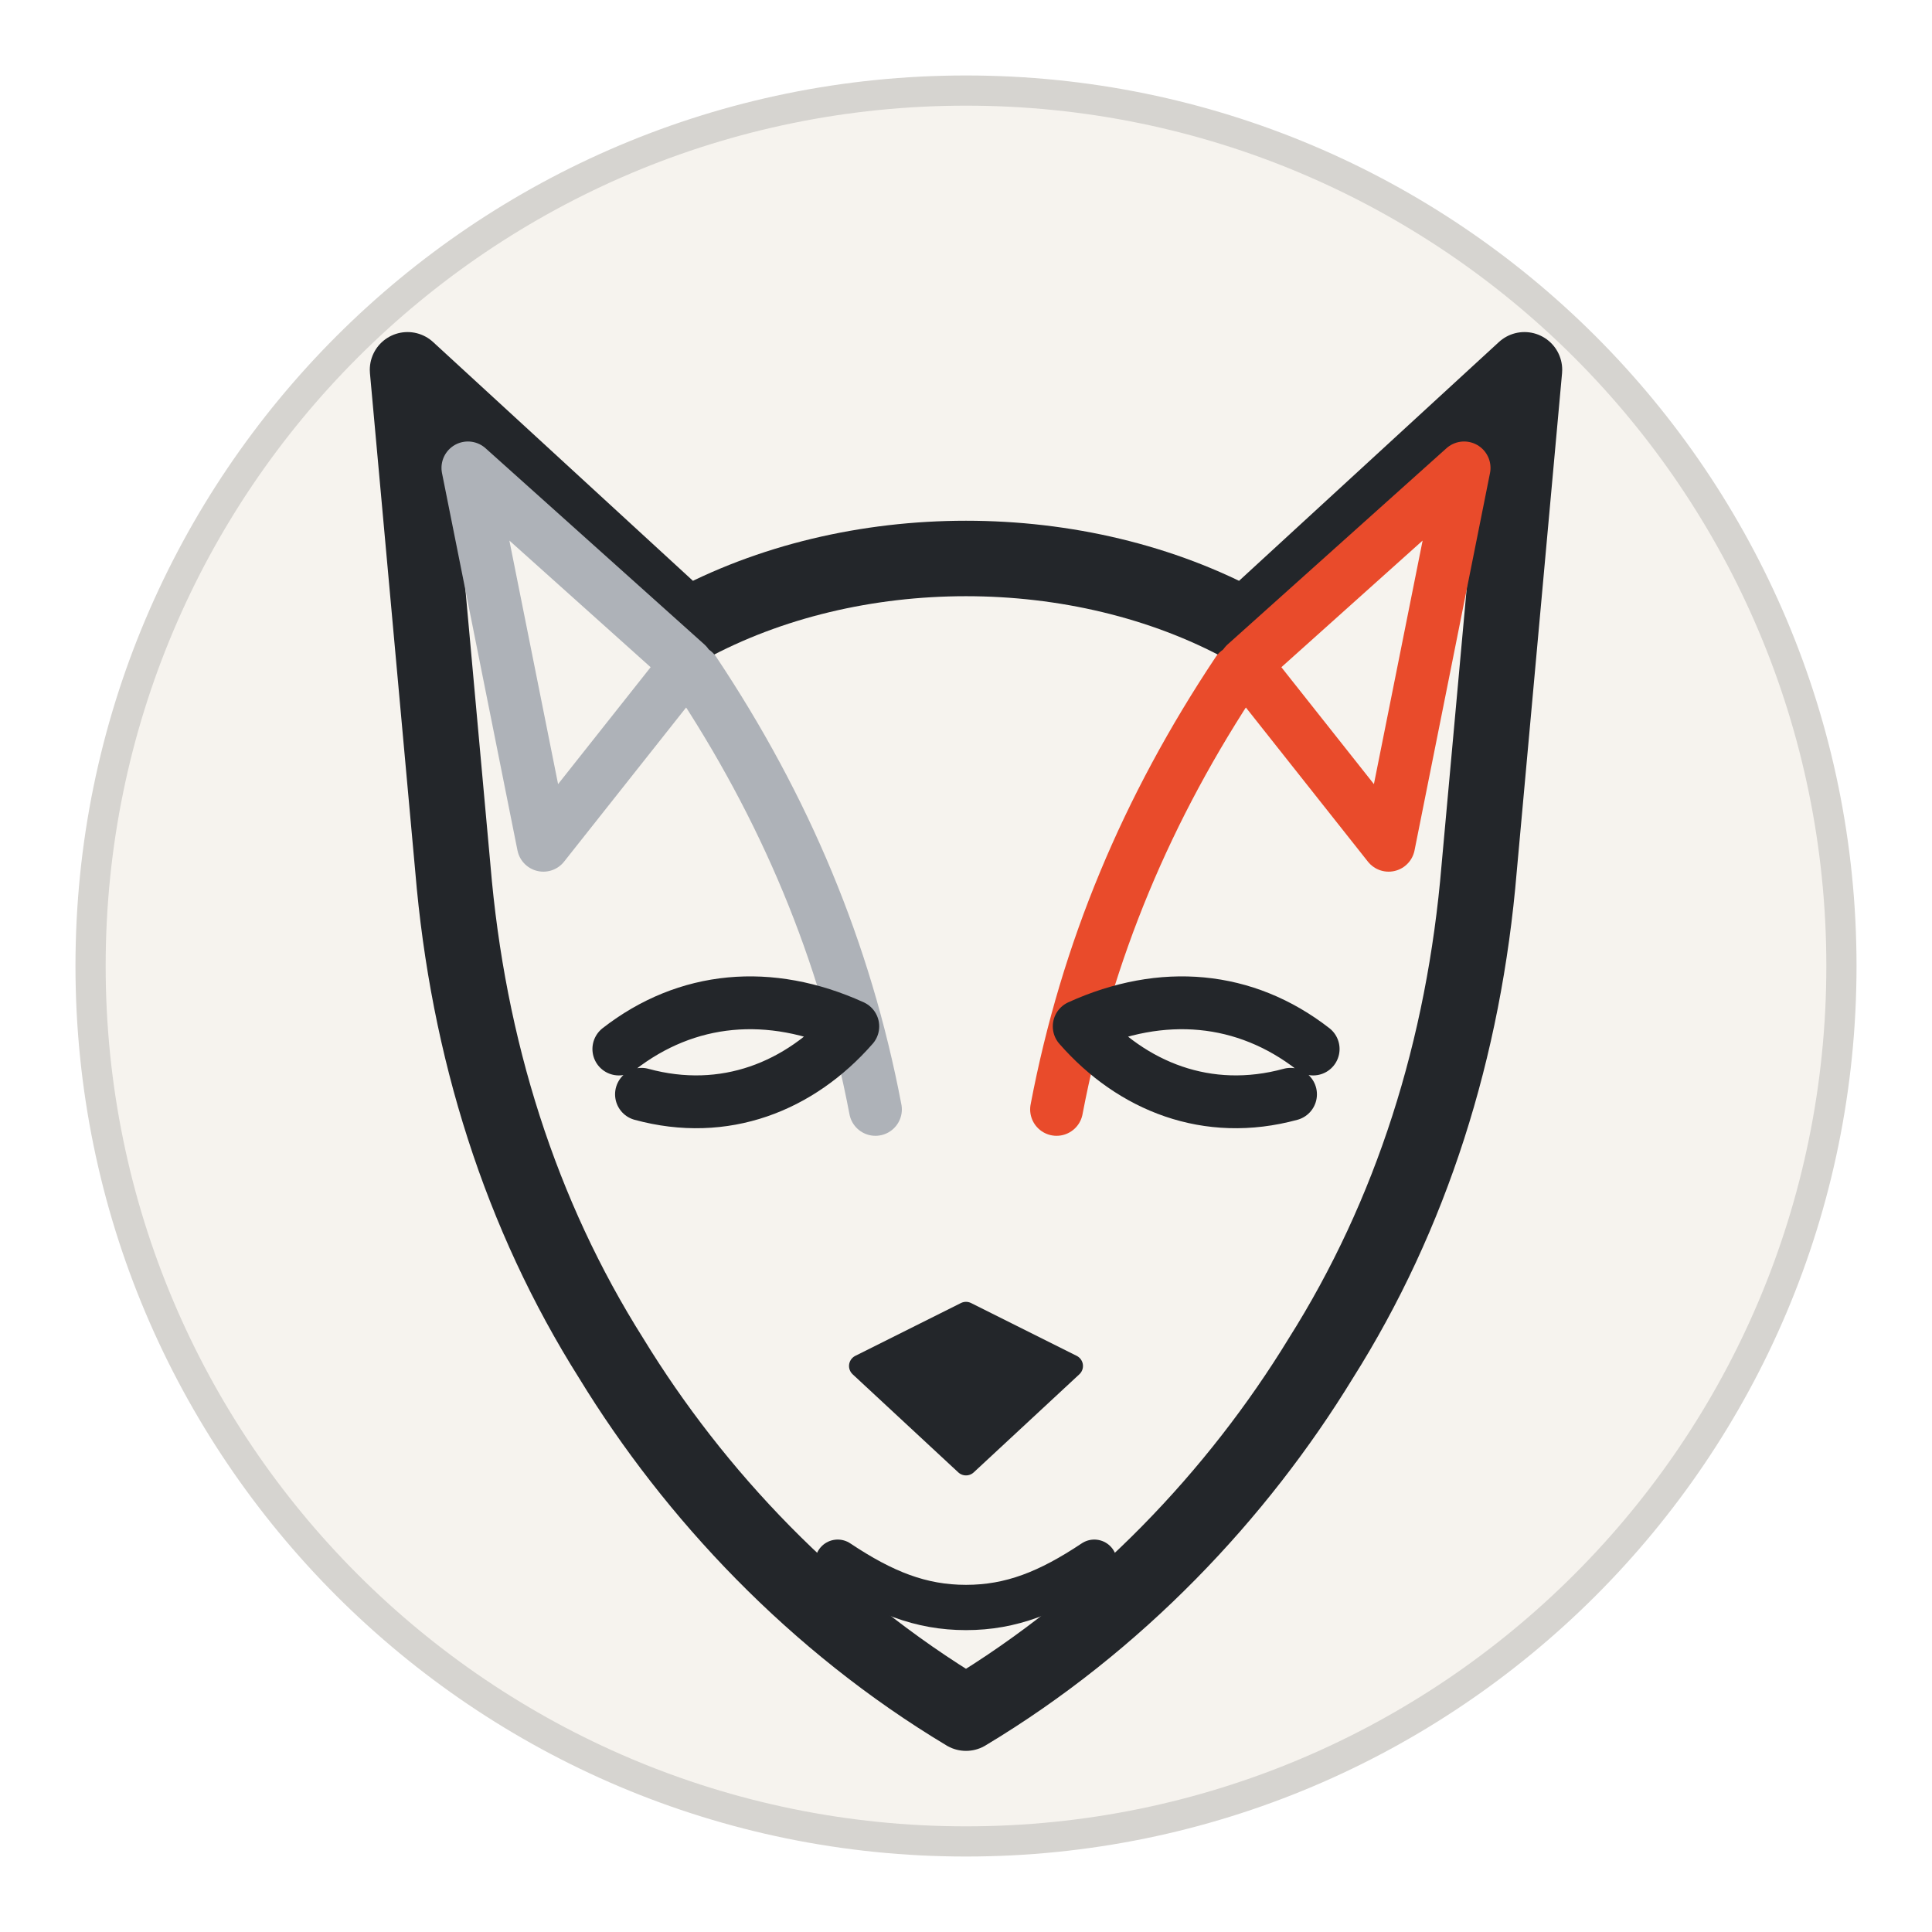
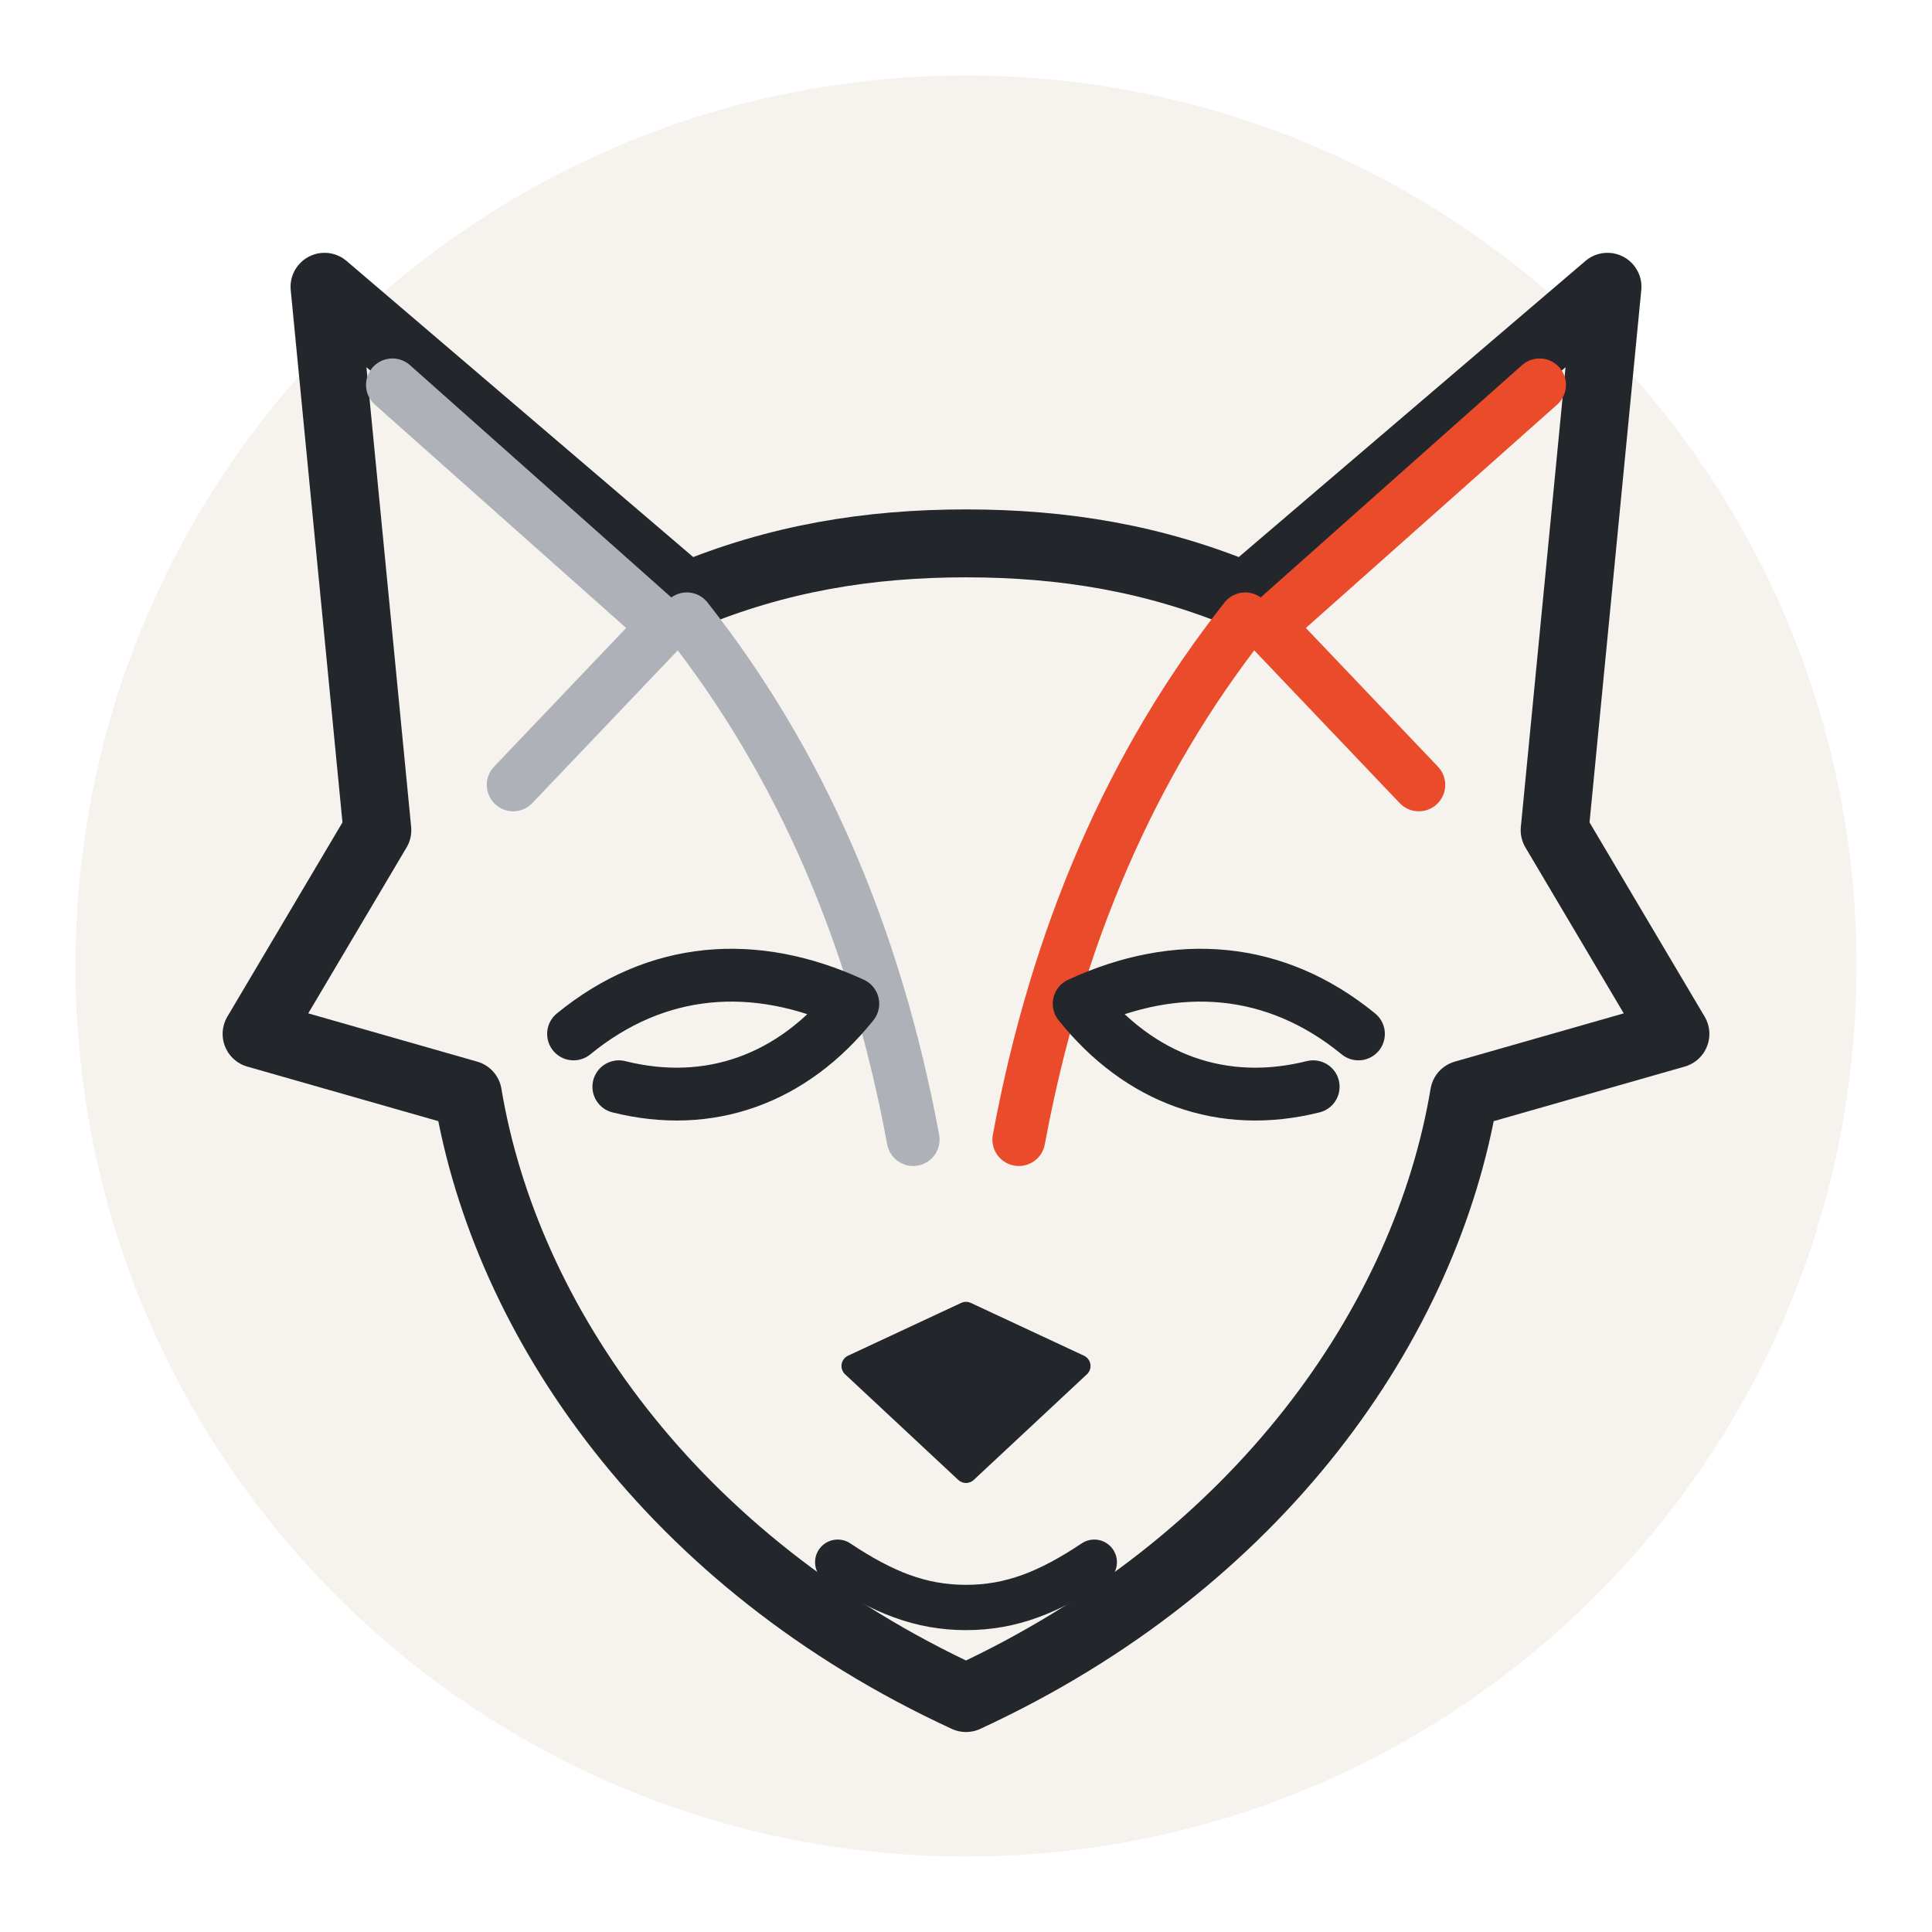
- <svg xmlns="http://www.w3.org/2000/svg" viewBox="0 0 256 256" role="img" aria-label="Silvi line art fox">
-   <circle cx="128" cy="128" r="116" fill="#f6f3ee" stroke="#d6d4d0" stroke-width="4" />
+ <svg xmlns="http://www.w3.org/2000/svg" viewBox="0 0 256 256" role="img" aria-label="Silvi fox">
+   <circle cx="128" cy="128" r="118" fill="#f6f3ee" />
  <g fill="none" stroke-linecap="round" stroke-linejoin="round">
-     <path d="M54 49 91 83c11-6 24-9 37-9s26 3 37 9l37-34-6 66c-2 24-9 46-21 65-11 18-27 35-47 47-20-12-36-29-47-47-12-19-19-41-21-65Z" stroke="#23262a" stroke-width="10" />
-     <path d="M62 62 91 88 72 112Z" stroke="#aeb2b8" stroke-width="7" />
-     <path d="M194 62 165 88 184 112Z" stroke="#e94b2b" stroke-width="7" />
-     <path d="M92 89c12 18 20 37 24 58" stroke="#aeb2b8" stroke-width="7" />
-     <path d="M164 89c-12 18-20 37-24 58" stroke="#e94b2b" stroke-width="7" />
-     <path d="M82 139c9-7 20-8 31-3-7 8-17 12-28 9" stroke="#23262a" stroke-width="7" />
-     <path d="M174 139c-9-7-20-8-31-3 7 8 17 12 28 9" stroke="#23262a" stroke-width="7" />
-     <path d="m114 181 14-7 14 7-14 13Z" fill="#23262a" stroke="#23262a" stroke-width="3" />
+     <path d="M43 38 91 79c12-5 24-7 37-7s25 2 37 7l48-41-7 72 16 27-28 8c-5 30-27 62-66 80-39-18-61-50-66-80l-28-8 16-27Z" stroke="#23262a" stroke-width="9" />
+     <path d="M52 51 88 83 68 104" stroke="#aeb2b8" stroke-width="7" />
+     <path d="M204 51 168 83 188 104" stroke="#e94b2b" stroke-width="7" />
+     <path d="M91 82c15 19 25 42 30 69" stroke="#aeb2b8" stroke-width="7" />
+     <path d="M165 82c-15 19-25 42-30 69" stroke="#e94b2b" stroke-width="7" />
+     <path d="M76 137c11-9 24-10 37-4-8 10-19 14-31 11" stroke="#23262a" stroke-width="7" />
+     <path d="M180 137c-11-9-24-10-37-4 8 10 19 14 31 11" stroke="#23262a" stroke-width="7" />
+     <path d="m113 181 15-7 15 7-15 14Z" fill="#23262a" stroke="#23262a" stroke-width="3" />
    <path d="M111 207c6 4 11 6 17 6s11-2 17-6" stroke="#23262a" stroke-width="6" />
  </g>
</svg>
